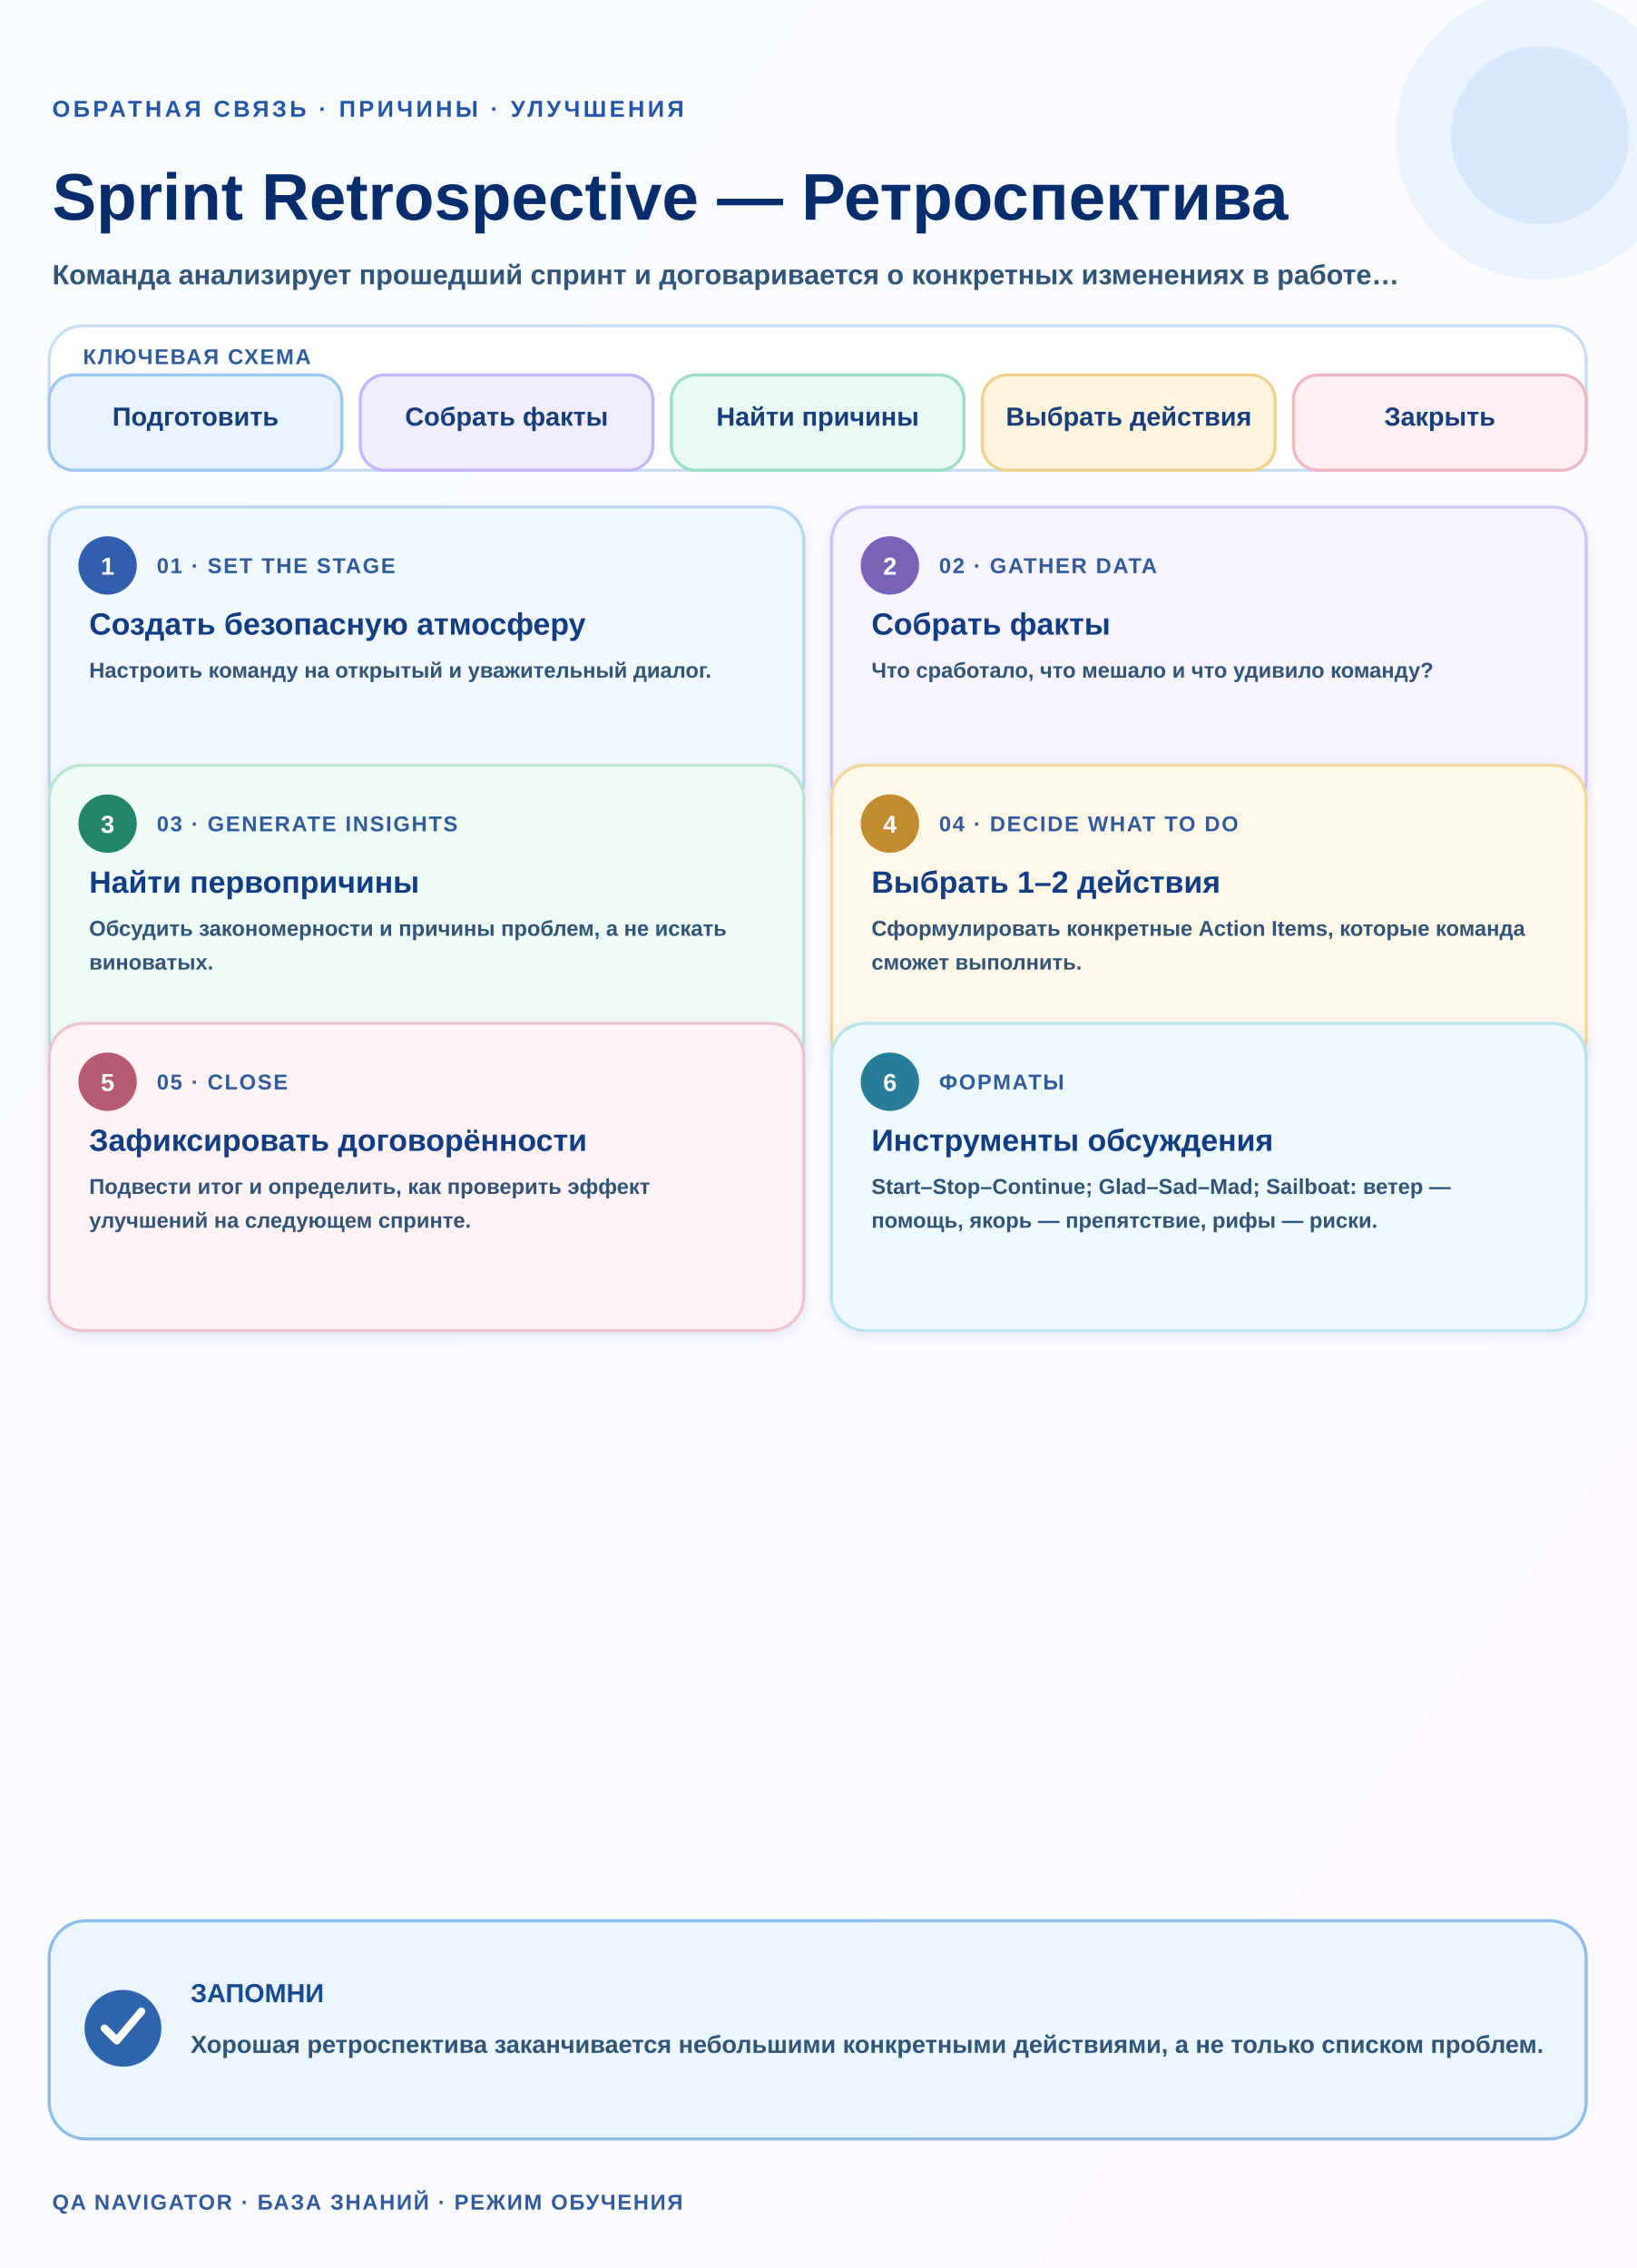
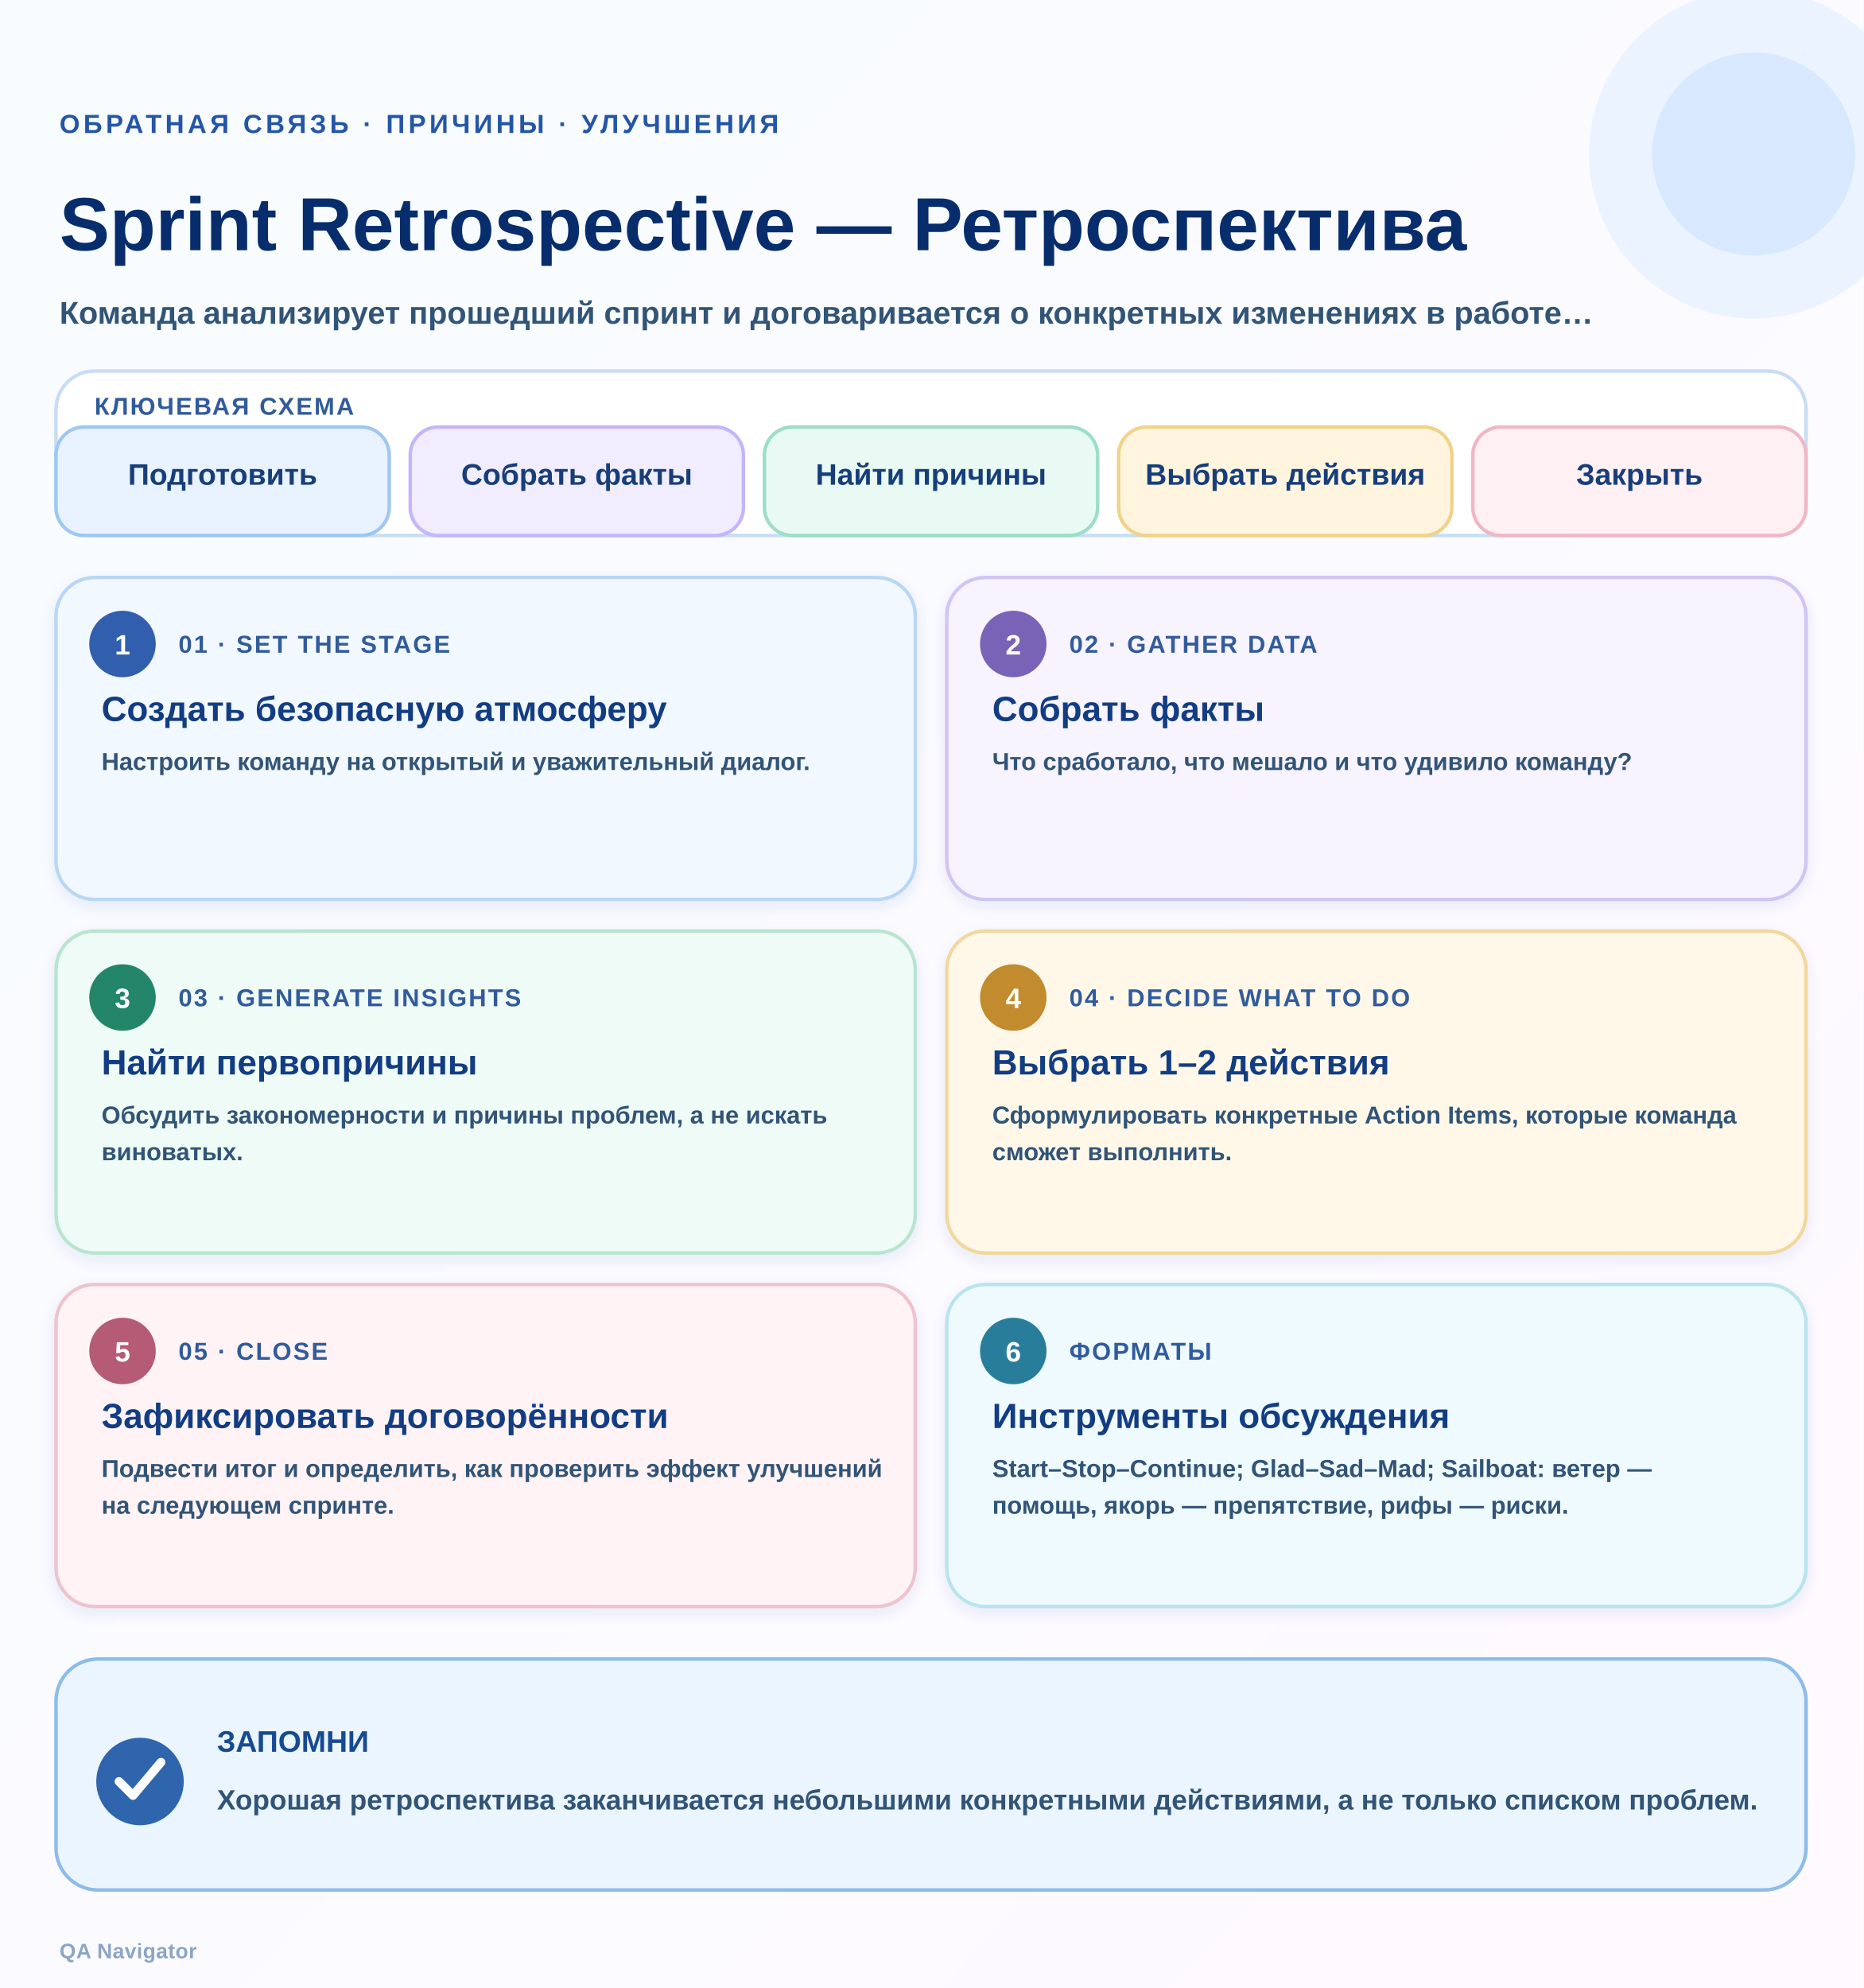
- <svg xmlns="http://www.w3.org/2000/svg" viewBox="0 0 1065 1476" preserveAspectRatio="xMidYMin meet" role="img" aria-labelledby="title desc">
+ <svg xmlns="http://www.w3.org/2000/svg" viewBox="0 0 1065 1136" preserveAspectRatio="xMidYMin meet" role="img" aria-labelledby="title desc">
  <defs>
    <linearGradient id="paper" x1="0" y1="0" x2="1" y2="1">
      <stop stop-color="#f7fcff" />
      <stop offset="1" stop-color="#fffaff" />
    </linearGradient>
    <filter id="shadow" x="-10%" y="-10%" width="120%" height="120%">
      <feDropShadow dx="0" dy="3" stdDeviation="4" flood-color="#174da1" flood-opacity=".09" />
    </filter>
    <style>
.title{font:800 43px Arial,sans-serif;fill:#082d6c}.tag{font:800 15px Arial,sans-serif;letter-spacing:2px;fill:#2456a6}
.subtitle{font:600 18px Arial,sans-serif;fill:#315477}.flow{font:800 17px Arial,sans-serif;fill:#173e7b}
.eyebrow{font:800 14px Arial,sans-serif;letter-spacing:1px;fill:#315b9b}.heading{font:800 20px Arial,sans-serif;fill:#123d83}
.body{font:600 14px Arial,sans-serif;fill:#315477}.number{font:800 16px Arial,sans-serif;fill:#fff}
.footerTitle{font:800 17px Arial,sans-serif;fill:#174a91}.footer{font:600 16px Arial,sans-serif;fill:#315477}
+ .brand{font:700 12px Arial,sans-serif;letter-spacing:.2px;fill:#8aa5c5}
</style>
  </defs>
-   <rect width="1065" height="1476" fill="url(#paper)" />
+   <rect width="1065" height="1136" fill="url(#paper)" />
  <circle cx="1002" cy="88" r="94" fill="#eaf3ff" />
  <circle cx="1002" cy="88" r="58" fill="#d8e9ff" />
  <text x="34" y="76" class="tag">ОБРАТНАЯ СВЯЗЬ · ПРИЧИНЫ · УЛУЧШЕНИЯ</text>
  <text x="34" y="143" class="title">Sprint Retrospective — Ретроспектива</text>
  <text x="34" y="185" class="subtitle">Команда анализирует прошедший спринт и договаривается о конкретных изменениях в работе…</text>
  <rect x="32" y="212" width="1000" height="94" rx="22" fill="#fff" stroke="#c8ddf4" stroke-width="2" />
  <text x="54" y="237" class="eyebrow">КЛЮЧЕВАЯ СХЕМА</text>
  <rect x="32" y="244" width="190.4" height="62" rx="16" fill="#e8f3ff" stroke="#9fc7f2" stroke-width="2" />
  <text x="127.2" y="277" text-anchor="middle" class="flow">Подготовить</text>
  <rect x="234.4" y="244" width="190.4" height="62" rx="16" fill="#f1edff" stroke="#c4b5fd" stroke-width="2" />
  <text x="329.6" y="277" text-anchor="middle" class="flow">Собрать факты</text>
  <rect x="436.8" y="244" width="190.4" height="62" rx="16" fill="#e8faf3" stroke="#9cdec6" stroke-width="2" />
  <text x="532" y="277" text-anchor="middle" class="flow">Найти причины</text>
  <rect x="639.2" y="244" width="190.4" height="62" rx="16" fill="#fff5df" stroke="#f0d28a" stroke-width="2" />
  <text x="734.4" y="277" text-anchor="middle" class="flow">Выбрать действия</text>
  <rect x="841.6" y="244" width="190.4" height="62" rx="16" fill="#fff0f3" stroke="#efb7c6" stroke-width="2" />
  <text x="936.8" y="277" text-anchor="middle" class="flow">Закрыть</text>
-   <rect x="32" y="330" width="491" height="200" rx="22" fill="#f2f8ff" stroke="#b9d7f5" stroke-width="2" filter="url(#shadow)" />
+   <rect x="32" y="330" width="491" height="184" rx="22" fill="#f2f8ff" stroke="#b9d7f5" stroke-width="2" filter="url(#shadow)" />
  <circle cx="70" cy="368" r="19" fill="#315fae" />
  <text x="70" y="374" text-anchor="middle" class="number">1</text>
  <text x="102" y="373" class="eyebrow">01 · SET THE STAGE</text>
-   <text x="58" y="413" class="heading">Создать безопасную атмосферу</text>
-   <text x="58" y="441" class="body">Настроить команду на открытый и уважительный диалог.</text>
-   <rect x="541" y="330" width="491" height="200" rx="22" fill="#f7f3ff" stroke="#d1c5f5" stroke-width="2" filter="url(#shadow)" />
+   <text x="58" y="412" class="heading">Создать безопасную атмосферу</text>
+   <text x="58" y="440" class="body">Настроить команду на открытый и уважительный диалог.</text>
+   <rect x="541" y="330" width="491" height="184" rx="22" fill="#f7f3ff" stroke="#d1c5f5" stroke-width="2" filter="url(#shadow)" />
  <circle cx="579" cy="368" r="19" fill="#7863b6" />
  <text x="579" y="374" text-anchor="middle" class="number">2</text>
  <text x="611" y="373" class="eyebrow">02 · GATHER DATA</text>
-   <text x="567" y="413" class="heading">Собрать факты</text>
-   <text x="567" y="441" class="body">Что сработало, что мешало и что удивило команду?</text>
-   <rect x="32" y="498" width="491" height="200" rx="22" fill="#effbf6" stroke="#b8e4d0" stroke-width="2" filter="url(#shadow)" />
-   <circle cx="70" cy="536" r="19" fill="#23866a" />
-   <text x="70" y="542" text-anchor="middle" class="number">3</text>
-   <text x="102" y="541" class="eyebrow">03 · GENERATE INSIGHTS</text>
-   <text x="58" y="581" class="heading">Найти первопричины</text>
-   <text x="58" y="609" class="body">Обсудить закономерности и причины проблем, а не искать</text>
-   <text x="58" y="631" class="body">виноватых.</text>
-   <rect x="541" y="498" width="491" height="200" rx="22" fill="#fff8e9" stroke="#f0d89e" stroke-width="2" filter="url(#shadow)" />
-   <circle cx="579" cy="536" r="19" fill="#c18b2e" />
-   <text x="579" y="542" text-anchor="middle" class="number">4</text>
-   <text x="611" y="541" class="eyebrow">04 · DECIDE WHAT TO DO</text>
-   <text x="567" y="581" class="heading">Выбрать 1–2 действия</text>
-   <text x="567" y="609" class="body">Сформулировать конкретные Action Items, которые команда</text>
-   <text x="567" y="631" class="body">сможет выполнить.</text>
-   <rect x="32" y="666" width="491" height="200" rx="22" fill="#fff3f5" stroke="#edc4ce" stroke-width="2" filter="url(#shadow)" />
-   <circle cx="70" cy="704" r="19" fill="#b65b75" />
-   <text x="70" y="710" text-anchor="middle" class="number">5</text>
-   <text x="102" y="709" class="eyebrow">05 · CLOSE</text>
-   <text x="58" y="749" class="heading">Зафиксировать договорённости</text>
-   <text x="58" y="777" class="body">Подвести итог и определить, как проверить эффект</text>
-   <text x="58" y="799" class="body">улучшений на следующем спринте.</text>
-   <rect x="541" y="666" width="491" height="200" rx="22" fill="#effaff" stroke="#b8e4ee" stroke-width="2" filter="url(#shadow)" />
-   <circle cx="579" cy="704" r="19" fill="#287e9a" />
-   <text x="579" y="710" text-anchor="middle" class="number">6</text>
-   <text x="611" y="709" class="eyebrow">ФОРМАТЫ</text>
-   <text x="567" y="749" class="heading">Инструменты обсуждения</text>
-   <text x="567" y="777" class="body">Start–Stop–Continue; Glad–Sad–Mad; Sailboat: ветер —</text>
-   <text x="567" y="799" class="body">помощь, якорь — препятствие, рифы — риски.</text>
-   <rect x="32" y="1250" width="1000" height="142" rx="24" fill="#eaf5ff" stroke="#8dbce9" stroke-width="2" />
-   <circle cx="80" cy="1320" r="25" fill="#2f65ad" />
-   <path d="M68 1320l8 8 16-19" fill="none" stroke="#fff" stroke-width="5" stroke-linecap="round" stroke-linejoin="round" />
-   <text x="124" y="1303" class="footerTitle">ЗАПОМНИ</text>
-   <text x="124" y="1336" class="footer">Хорошая ретроспектива заканчивается небольшими конкретными действиями, а не только списком проблем.</text>
-   <text x="34" y="1438" class="eyebrow">QA NAVIGATOR · БАЗА ЗНАНИЙ · РЕЖИМ ОБУЧЕНИЯ</text>
+   <text x="567" y="412" class="heading">Собрать факты</text>
+   <text x="567" y="440" class="body">Что сработало, что мешало и что удивило команду?</text>
+   <rect x="32" y="532" width="491" height="184" rx="22" fill="#effbf6" stroke="#b8e4d0" stroke-width="2" filter="url(#shadow)" />
+   <circle cx="70" cy="570" r="19" fill="#23866a" />
+   <text x="70" y="576" text-anchor="middle" class="number">3</text>
+   <text x="102" y="575" class="eyebrow">03 · GENERATE INSIGHTS</text>
+   <text x="58" y="614" class="heading">Найти первопричины</text>
+   <text x="58" y="642" class="body">Обсудить закономерности и причины проблем, а не искать</text>
+   <text x="58" y="663" class="body">виноватых.</text>
+   <rect x="541" y="532" width="491" height="184" rx="22" fill="#fff8e9" stroke="#f0d89e" stroke-width="2" filter="url(#shadow)" />
+   <circle cx="579" cy="570" r="19" fill="#c18b2e" />
+   <text x="579" y="576" text-anchor="middle" class="number">4</text>
+   <text x="611" y="575" class="eyebrow">04 · DECIDE WHAT TO DO</text>
+   <text x="567" y="614" class="heading">Выбрать 1–2 действия</text>
+   <text x="567" y="642" class="body">Сформулировать конкретные Action Items, которые команда</text>
+   <text x="567" y="663" class="body">сможет выполнить.</text>
+   <rect x="32" y="734" width="491" height="184" rx="22" fill="#fff3f5" stroke="#edc4ce" stroke-width="2" filter="url(#shadow)" />
+   <circle cx="70" cy="772" r="19" fill="#b65b75" />
+   <text x="70" y="778" text-anchor="middle" class="number">5</text>
+   <text x="102" y="777" class="eyebrow">05 · CLOSE</text>
+   <text x="58" y="816" class="heading">Зафиксировать договорённости</text>
+   <text x="58" y="844" class="body">Подвести итог и определить, как проверить эффект улучшений</text>
+   <text x="58" y="865" class="body">на следующем спринте.</text>
+   <rect x="541" y="734" width="491" height="184" rx="22" fill="#effaff" stroke="#b8e4ee" stroke-width="2" filter="url(#shadow)" />
+   <circle cx="579" cy="772" r="19" fill="#287e9a" />
+   <text x="579" y="778" text-anchor="middle" class="number">6</text>
+   <text x="611" y="777" class="eyebrow">ФОРМАТЫ</text>
+   <text x="567" y="816" class="heading">Инструменты обсуждения</text>
+   <text x="567" y="844" class="body">Start–Stop–Continue; Glad–Sad–Mad; Sailboat: ветер —</text>
+   <text x="567" y="865" class="body">помощь, якорь — препятствие, рифы — риски.</text>
+   <rect x="32" y="948" width="1000" height="132" rx="24" fill="#eaf5ff" stroke="#8dbce9" stroke-width="2" />
+   <circle cx="80" cy="1018" r="25" fill="#2f65ad" />
+   <path d="M68 1018l8 8 16-19" fill="none" stroke="#fff" stroke-width="5" stroke-linecap="round" stroke-linejoin="round" />
+   <text x="124" y="1001" class="footerTitle">ЗАПОМНИ</text>
+   <text x="124" y="1034" class="footer">Хорошая ретроспектива заканчивается небольшими конкретными действиями, а не только списком проблем.</text>
+   <text x="34" y="1119" class="brand">QA Navigator</text>
</svg>
